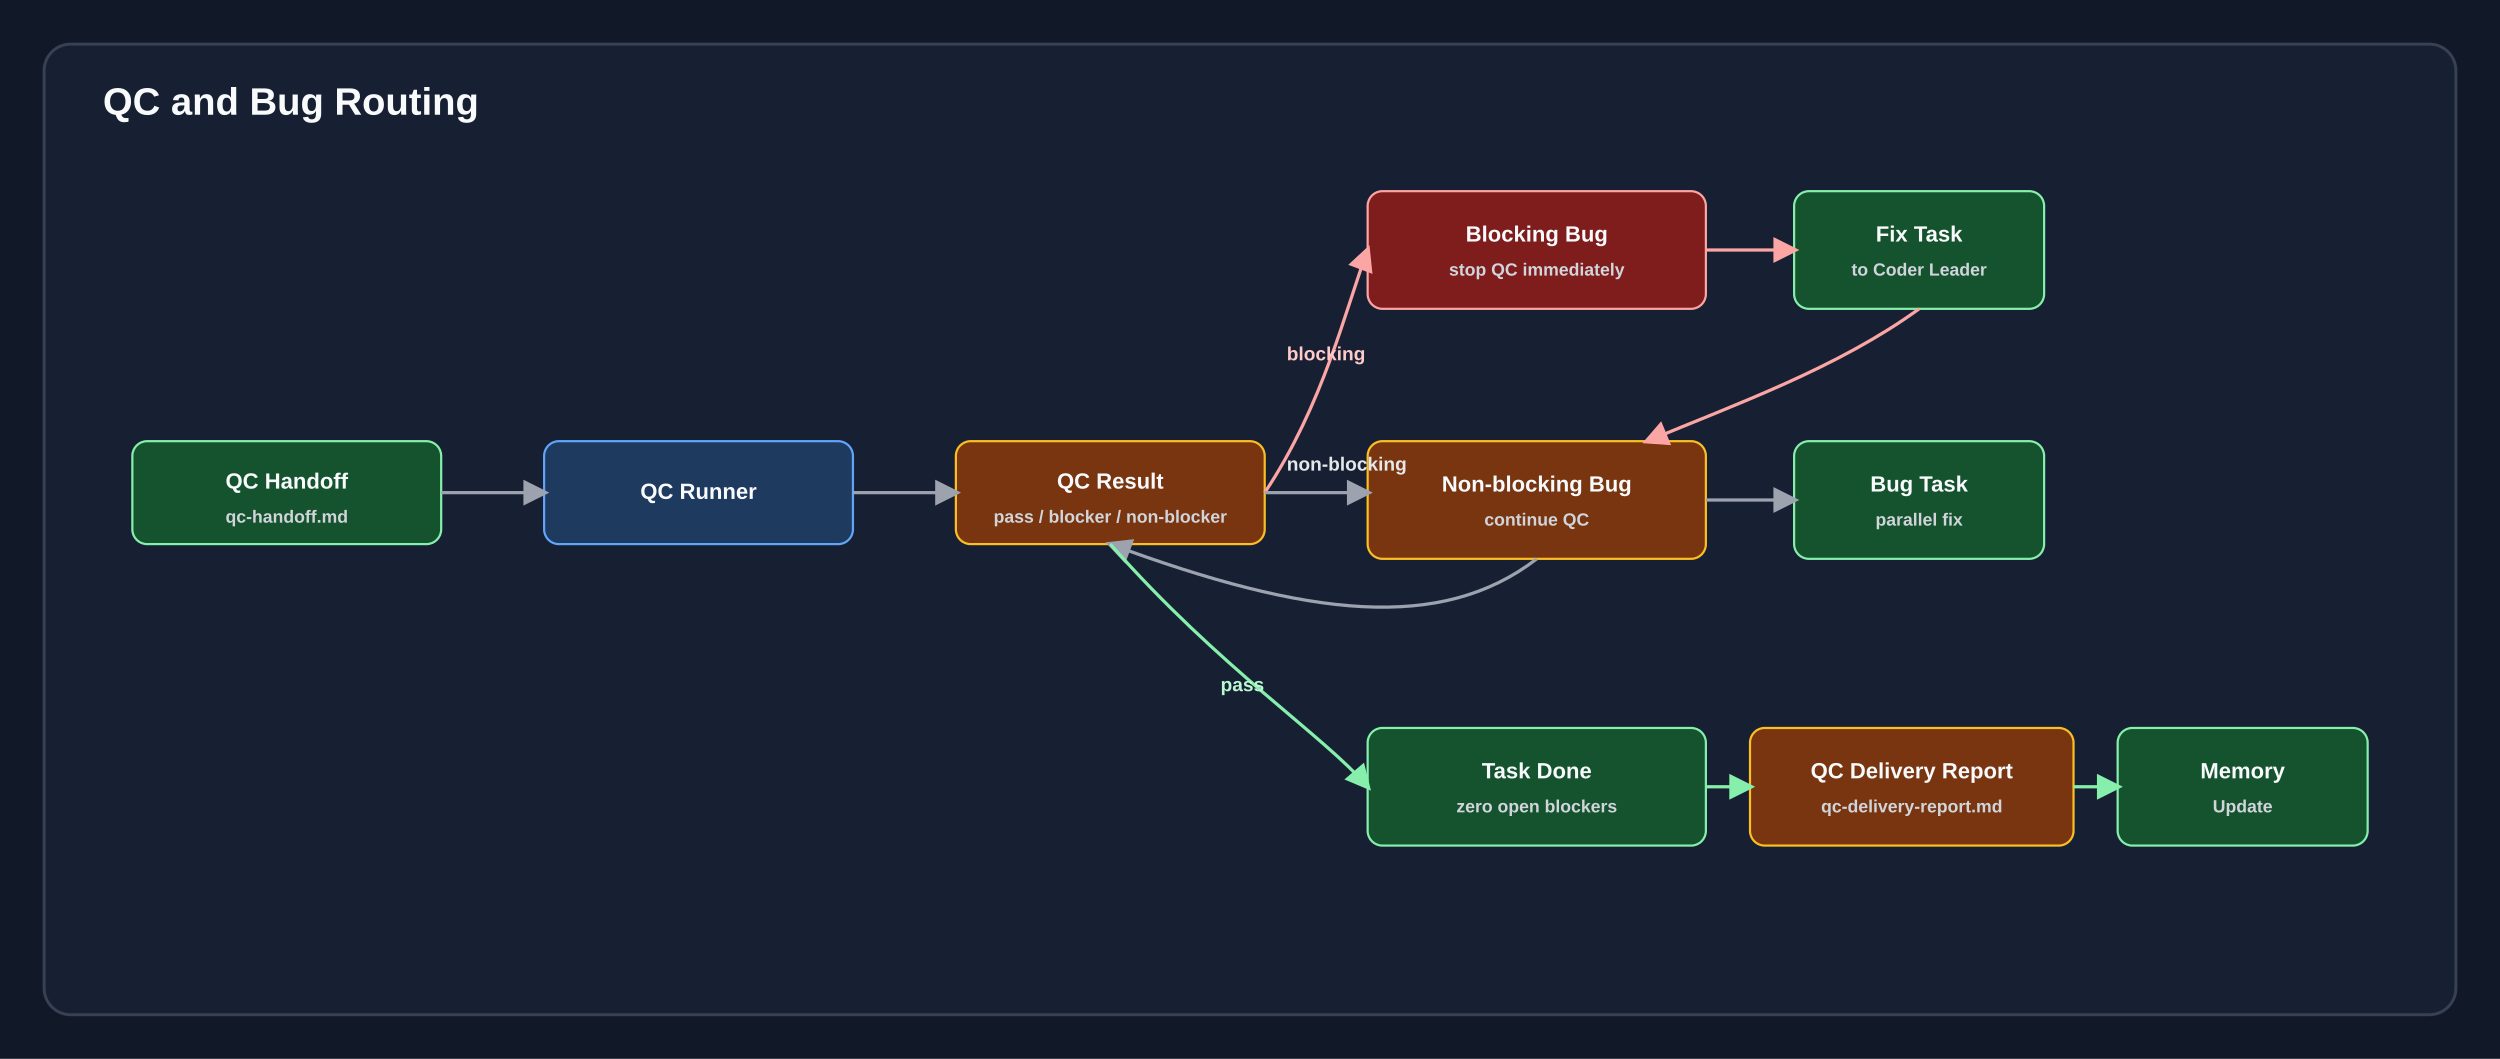
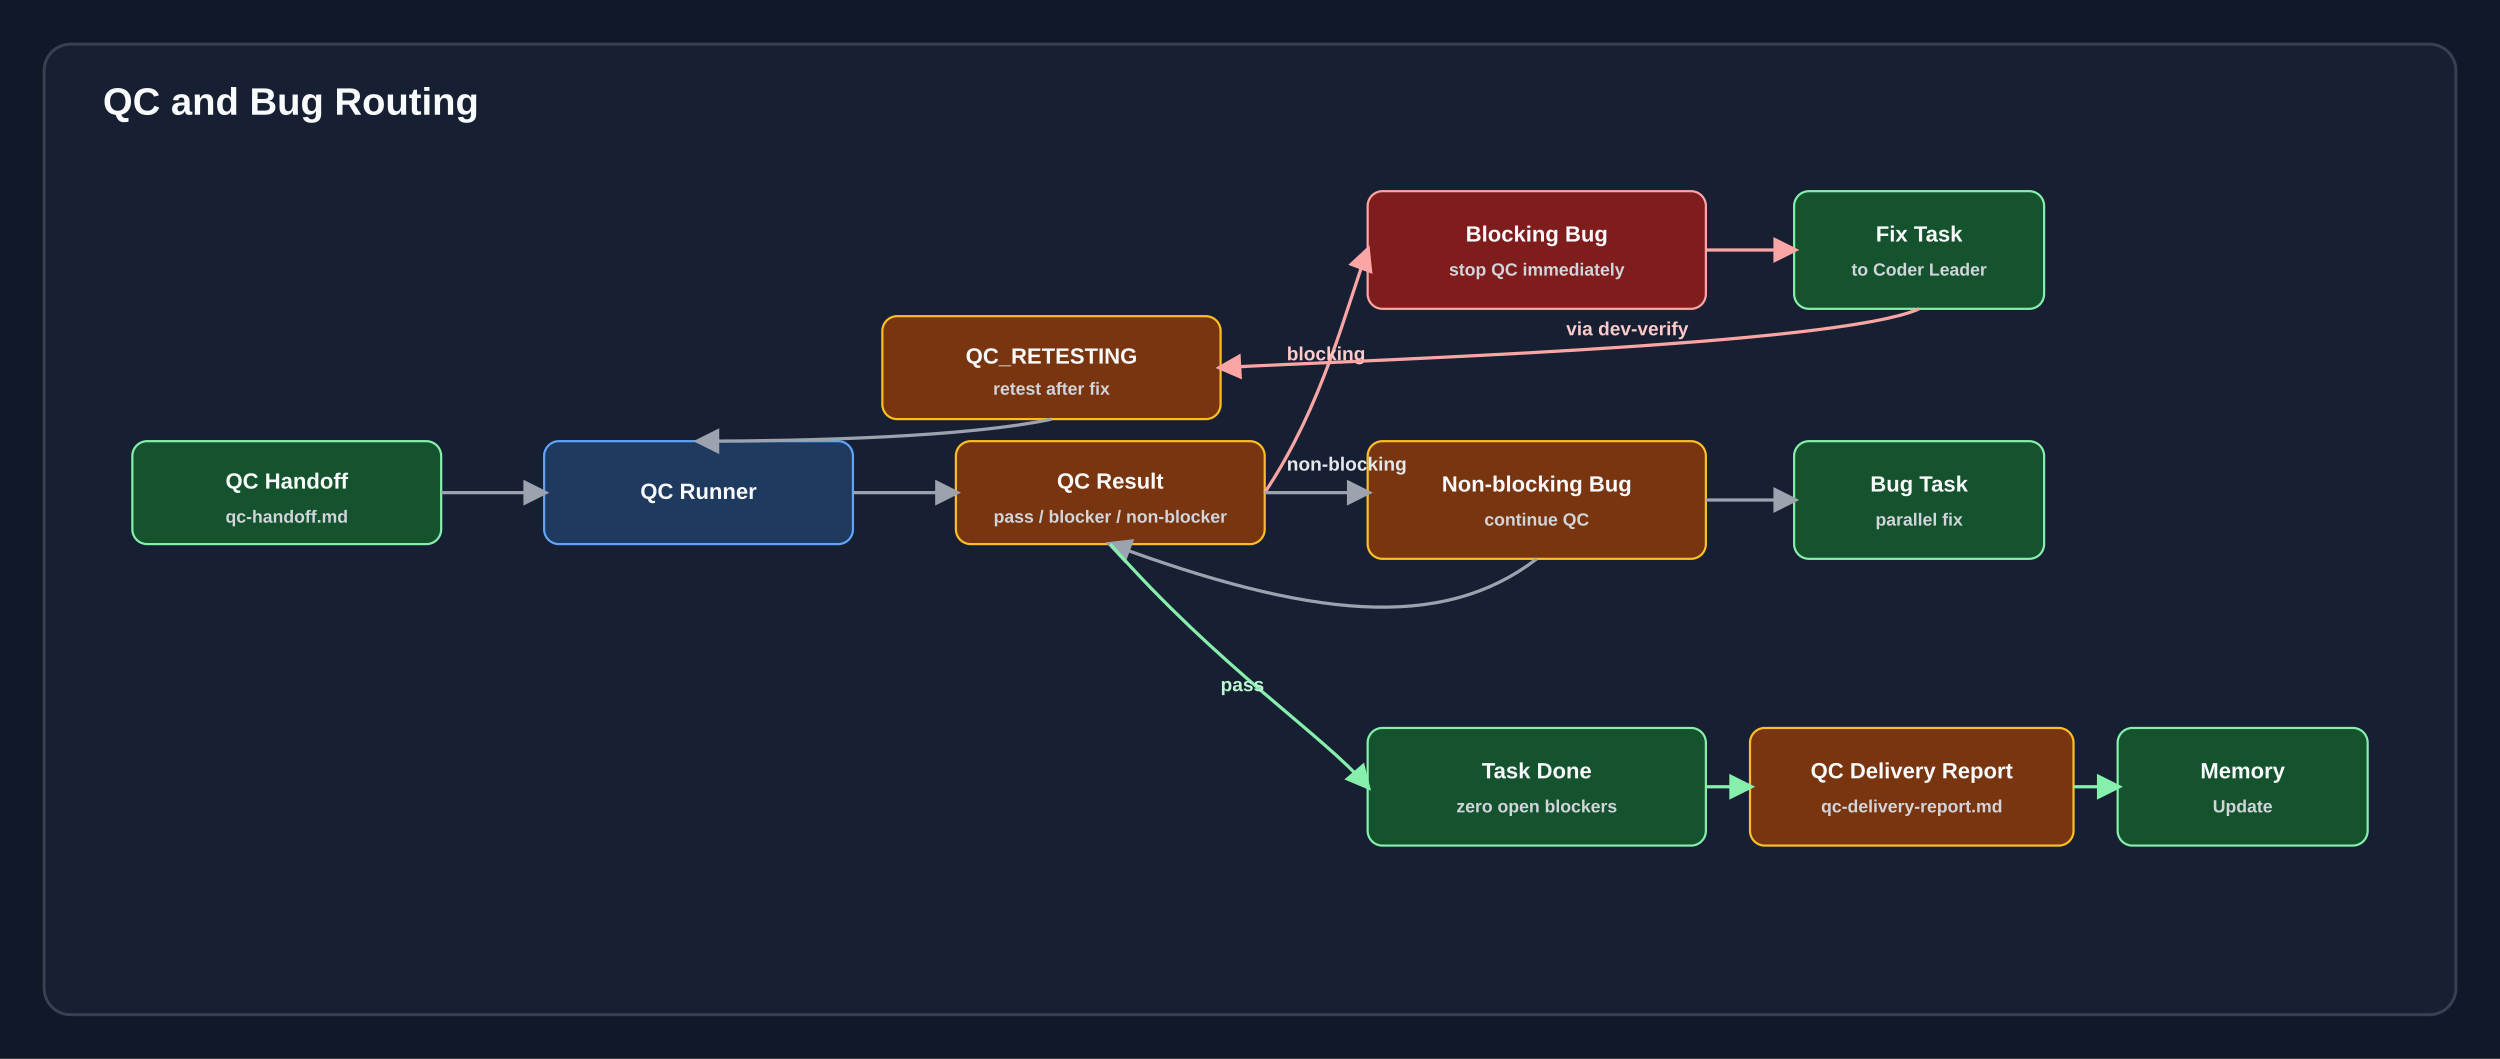
<svg xmlns="http://www.w3.org/2000/svg" width="1700" height="720" viewBox="0 0 1700 720" role="img" aria-labelledby="title desc">
  <defs>
    <marker id="arrow" viewBox="0 0 10 10" refX="8" refY="5" markerWidth="8" markerHeight="8" orient="auto-start-reverse">
      <path d="M0 0L10 5L0 10Z" fill="#9ca3af" />
    </marker>
    <marker id="arrow-red" viewBox="0 0 10 10" refX="8" refY="5" markerWidth="8" markerHeight="8" orient="auto-start-reverse">
      <path d="M0 0L10 5L0 10Z" fill="#fca5a5" />
    </marker>
    <marker id="arrow-green" viewBox="0 0 10 10" refX="8" refY="5" markerWidth="8" markerHeight="8" orient="auto-start-reverse">
      <path d="M0 0L10 5L0 10Z" fill="#86efac" />
    </marker>
    <style>
      .bg{fill:#111827}.panel{fill:#172033;stroke:#374151;stroke-width:2;rx:18}.title{fill:#f9fafb;font:700 26px Arial}.box{stroke-width:1.5;rx:10}.agent{fill:#1e3a5f;stroke:#60a5fa}.memory{fill:#14532d;stroke:#86efac}.gate{fill:#78350f;stroke:#fbbf24}.stop{fill:#7f1d1d;stroke:#fca5a5}.warn{fill:#78350f;stroke:#fbbf24}.text{fill:#f8fafc;font:700 15px Arial;text-anchor:middle;dominant-baseline:middle}.small{fill:#d1d5db;font:600 12px Arial;text-anchor:middle;dominant-baseline:middle}.edge{fill:none;stroke:#9ca3af;stroke-width:2.2;marker-end:url(#arrow)}.edge-red{fill:none;stroke:#fca5a5;stroke-width:2.2;marker-end:url(#arrow-red)}.edge-green{fill:none;stroke:#86efac;stroke-width:2.2;marker-end:url(#arrow-green)}.label{fill:#e5e7eb;font:700 13px Arial}.label-red{fill:#fecaca;font:700 13px Arial}.label-green{fill:#bbf7d0;font:700 13px Arial}
    </style>
  </defs>
  <rect class="bg" width="1700" height="720" />
  <rect class="panel" x="30" y="30" width="1640" height="660" />
  <text class="title" x="70" y="78">QC and Bug Routing</text>
  <rect class="box memory" x="90" y="300" width="210" height="70" />
  <text class="text" x="195" y="328">QC Handoff</text>
  <text class="small" x="195" y="352">qc-handoff.md</text>
  <rect class="box agent" x="370" y="300" width="210" height="70" />
  <text class="text" x="475" y="335">QC Runner</text>
  <rect class="box gate" x="650" y="300" width="210" height="70" />
  <text class="text" x="755" y="328">QC Result</text>
  <text class="small" x="755" y="352">pass / blocker / non-blocker</text>
  <rect class="box stop" x="930" y="130" width="230" height="80" />
  <text class="text" x="1045" y="160">Blocking Bug</text>
  <text class="small" x="1045" y="184">stop QC immediately</text>
  <rect class="box memory" x="1220" y="130" width="170" height="80" />
  <text class="text" x="1305" y="160">Fix Task</text>
  <text class="small" x="1305" y="184">to Coder Leader</text>
  <rect class="box warn" x="930" y="300" width="230" height="80" />
  <text class="text" x="1045" y="330">Non-blocking Bug</text>
  <text class="small" x="1045" y="354">continue QC</text>
  <rect class="box memory" x="1220" y="300" width="170" height="80" />
  <text class="text" x="1305" y="330">Bug Task</text>
  <text class="small" x="1305" y="354">parallel fix</text>
  <rect class="box memory" x="930" y="495" width="230" height="80" />
  <text class="text" x="1045" y="525">Task Done</text>
  <text class="small" x="1045" y="549">zero open blockers</text>
  <rect class="box gate" x="1190" y="495" width="220" height="80" />
  <text class="text" x="1300" y="525">QC Delivery Report</text>
  <text class="small" x="1300" y="549">qc-delivery-report.md</text>
  <rect class="box memory" x="1440" y="495" width="170" height="80" />
  <text class="text" x="1525" y="525">Memory</text>
  <text class="small" x="1525" y="549">Update</text>
  <path class="edge" d="M300 335H370" />
  <path class="edge" d="M580 335H650" />
  <path class="edge-red" d="M860 335C900 275 915 210 930 170" />
  <text class="label-red" x="875" y="245">blocking</text>
  <path class="edge-red" d="M1160 170H1220" />
-   <path class="edge-red" d="M1305 210C1250 250 1180 275 1120 300" />
+   <rect class="box warn" x="600" y="215" width="230" height="70" />
+   <text class="text" x="715" y="243">QC_RETESTING</text>
+   <text class="small" x="715" y="265">retest after fix</text>
+   <path class="edge-red" d="M1305 210C1250 235 920 245 830 250" />
+   <text class="label-red" x="1065" y="228">via dev-verify</text>
+   <path class="edge" d="M715 285C660 297 550 300 475 300" />
  <path class="edge" d="M860 335H930" />
  <text class="label" x="875" y="320">non-blocking</text>
  <path class="edge" d="M1160 340H1220" />
  <path class="edge" d="M1045 380C980 430 890 420 755 370" />
  <path class="edge-green" d="M755 370C830 455 900 500 930 535" />
  <text class="label-green" x="830" y="470">pass</text>
  <path class="edge-green" d="M1160 535H1190" />
  <path class="edge-green" d="M1410 535H1440" />
</svg>
